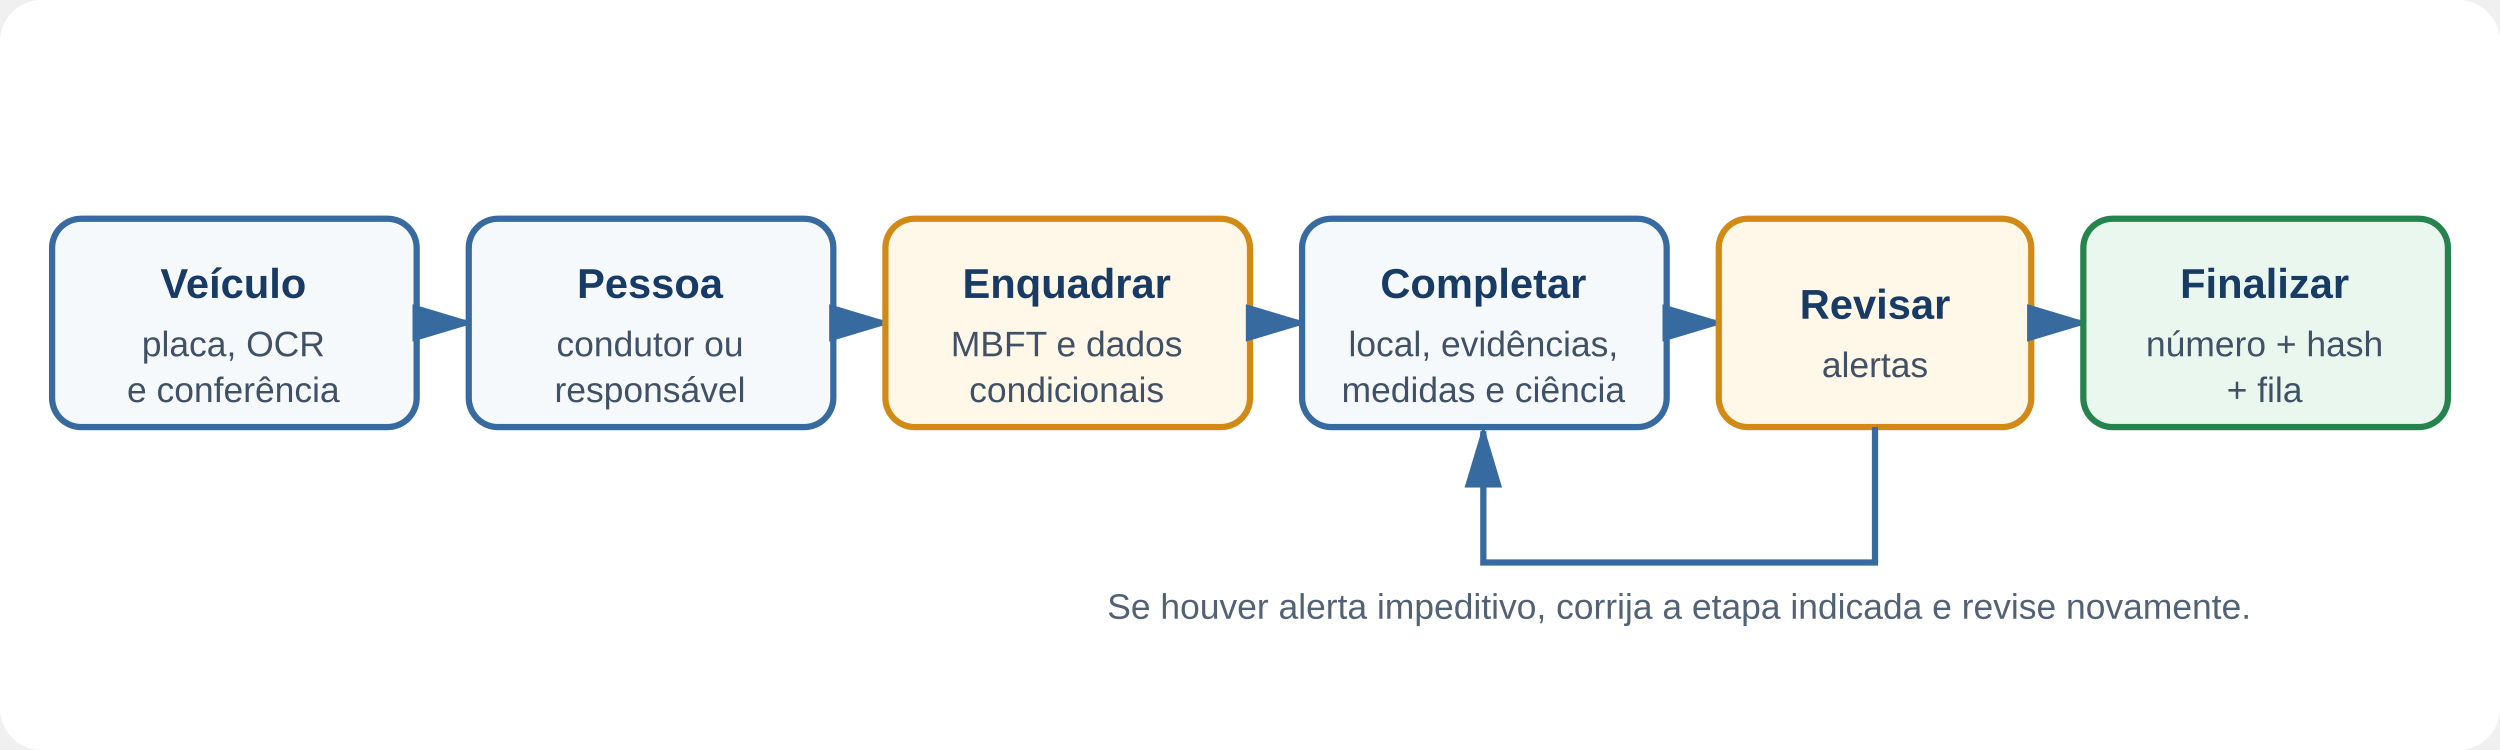
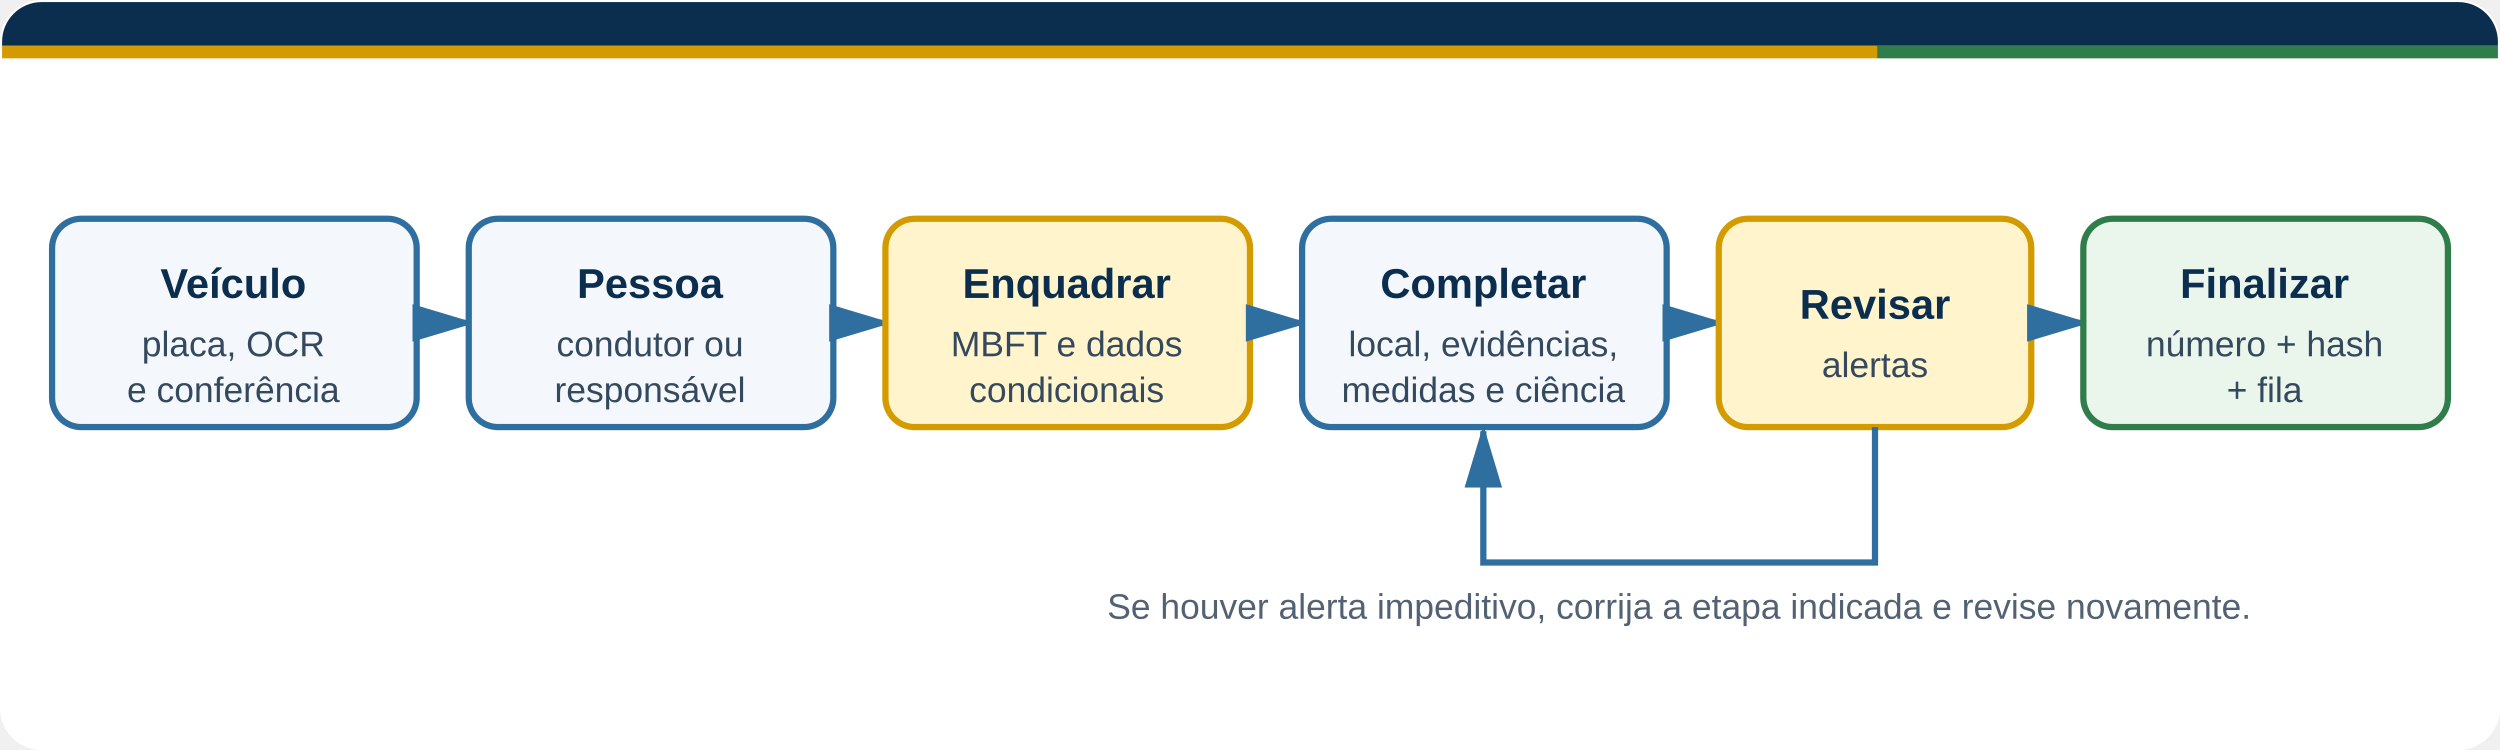
<svg xmlns="http://www.w3.org/2000/svg" viewBox="0 0 1200 360" role="img" aria-labelledby="title desc">
  <defs>
    <marker id="a" markerWidth="10" markerHeight="10" refX="9" refY="3" orient="auto">
-       <path d="M0 0 10 3 0 6Z" fill="#376a9e" />
+       <path d="M0 0 10 3 0 6Z" fill="#2f6f9f" />
    </marker>
-     <style>.b{fill:#f6f9fc;stroke:#376a9e;stroke-width:3}.c{fill:#fff8e8;stroke:#d18a16;stroke-width:3}.d{fill:#eaf7ef;stroke:#27834d;stroke-width:3}.l{stroke:#376a9e;stroke-width:3;fill:none;marker-end:url(#a)}.t{font:600 20px Arial;fill:#173b64;text-anchor:middle}.s{font:17px Arial;fill:#405166;text-anchor:middle}.n{font:17px Arial;fill:#526174;text-anchor:middle}</style>
+     <style>.b{fill:#f4f8fc;stroke:#2f6f9f;stroke-width:3}.c{fill:#fff4cc;stroke:#d49b00;stroke-width:3}.d{fill:#eaf5ec;stroke:#2f7d4a;stroke-width:3}.l{stroke:#2f6f9f;stroke-width:3;fill:none;marker-end:url(#a)}.t{font:600 20px Calibri,Arial,sans-serif;fill:#0b2e4f;text-anchor:middle}.s{font:17px Calibri,Arial,sans-serif;fill:#34495e;text-anchor:middle}.n{font:17px Calibri,Arial,sans-serif;fill:#536273;text-anchor:middle}</style>
  </defs>
  <rect width="1200" height="360" rx="20" fill="#fff" />
+   <path d="M20 1h1160a19 19 0 0 1 19 19v2H1v-2A19 19 0 0 1 20 1Z" fill="#0b2e4f" />
+   <path d="M1 22h900v6H1Z" fill="#d49b00" />
+   <path d="M901 22h298v6H901Z" fill="#2f7d4a" />
  <rect class="b" x="25" y="105" width="175" height="100" rx="14" />
  <text class="t" x="112" y="143">Veículo</text>
  <text class="s" x="112" y="171">placa, OCR</text>
  <text class="s" x="112" y="193">e conferência</text>
  <path class="l" d="M200 155H225" />
  <rect class="b" x="225" y="105" width="175" height="100" rx="14" />
  <text class="t" x="312" y="143">Pessoa</text>
  <text class="s" x="312" y="171">condutor ou</text>
  <text class="s" x="312" y="193">responsável</text>
  <path class="l" d="M400 155H425" />
  <rect class="c" x="425" y="105" width="175" height="100" rx="14" />
  <text class="t" x="512" y="143">Enquadrar</text>
  <text class="s" x="512" y="171">MBFT e dados</text>
  <text class="s" x="512" y="193">condicionais</text>
  <path class="l" d="M600 155H625" />
  <rect class="b" x="625" y="105" width="175" height="100" rx="14" />
  <text class="t" x="712" y="143">Completar</text>
  <text class="s" x="712" y="171">local, evidências,</text>
  <text class="s" x="712" y="193">medidas e ciência</text>
  <path class="l" d="M800 155H825" />
  <rect class="c" x="825" y="105" width="150" height="100" rx="14" />
  <text class="t" x="900" y="153">Revisar</text>
  <text class="s" x="900" y="181">alertas</text>
  <path class="l" d="M975 155H1000" />
  <rect class="d" x="1000" y="105" width="175" height="100" rx="14" />
  <text class="t" x="1087" y="143">Finalizar</text>
  <text class="s" x="1087" y="171">número + hash</text>
  <text class="s" x="1087" y="193">+ fila</text>
  <path class="l" d="M900 205 V270 H712 V207" />
  <text class="n" x="806" y="297">Se houver alerta impeditivo, corrija a etapa indicada e revise novamente.</text>
</svg>
